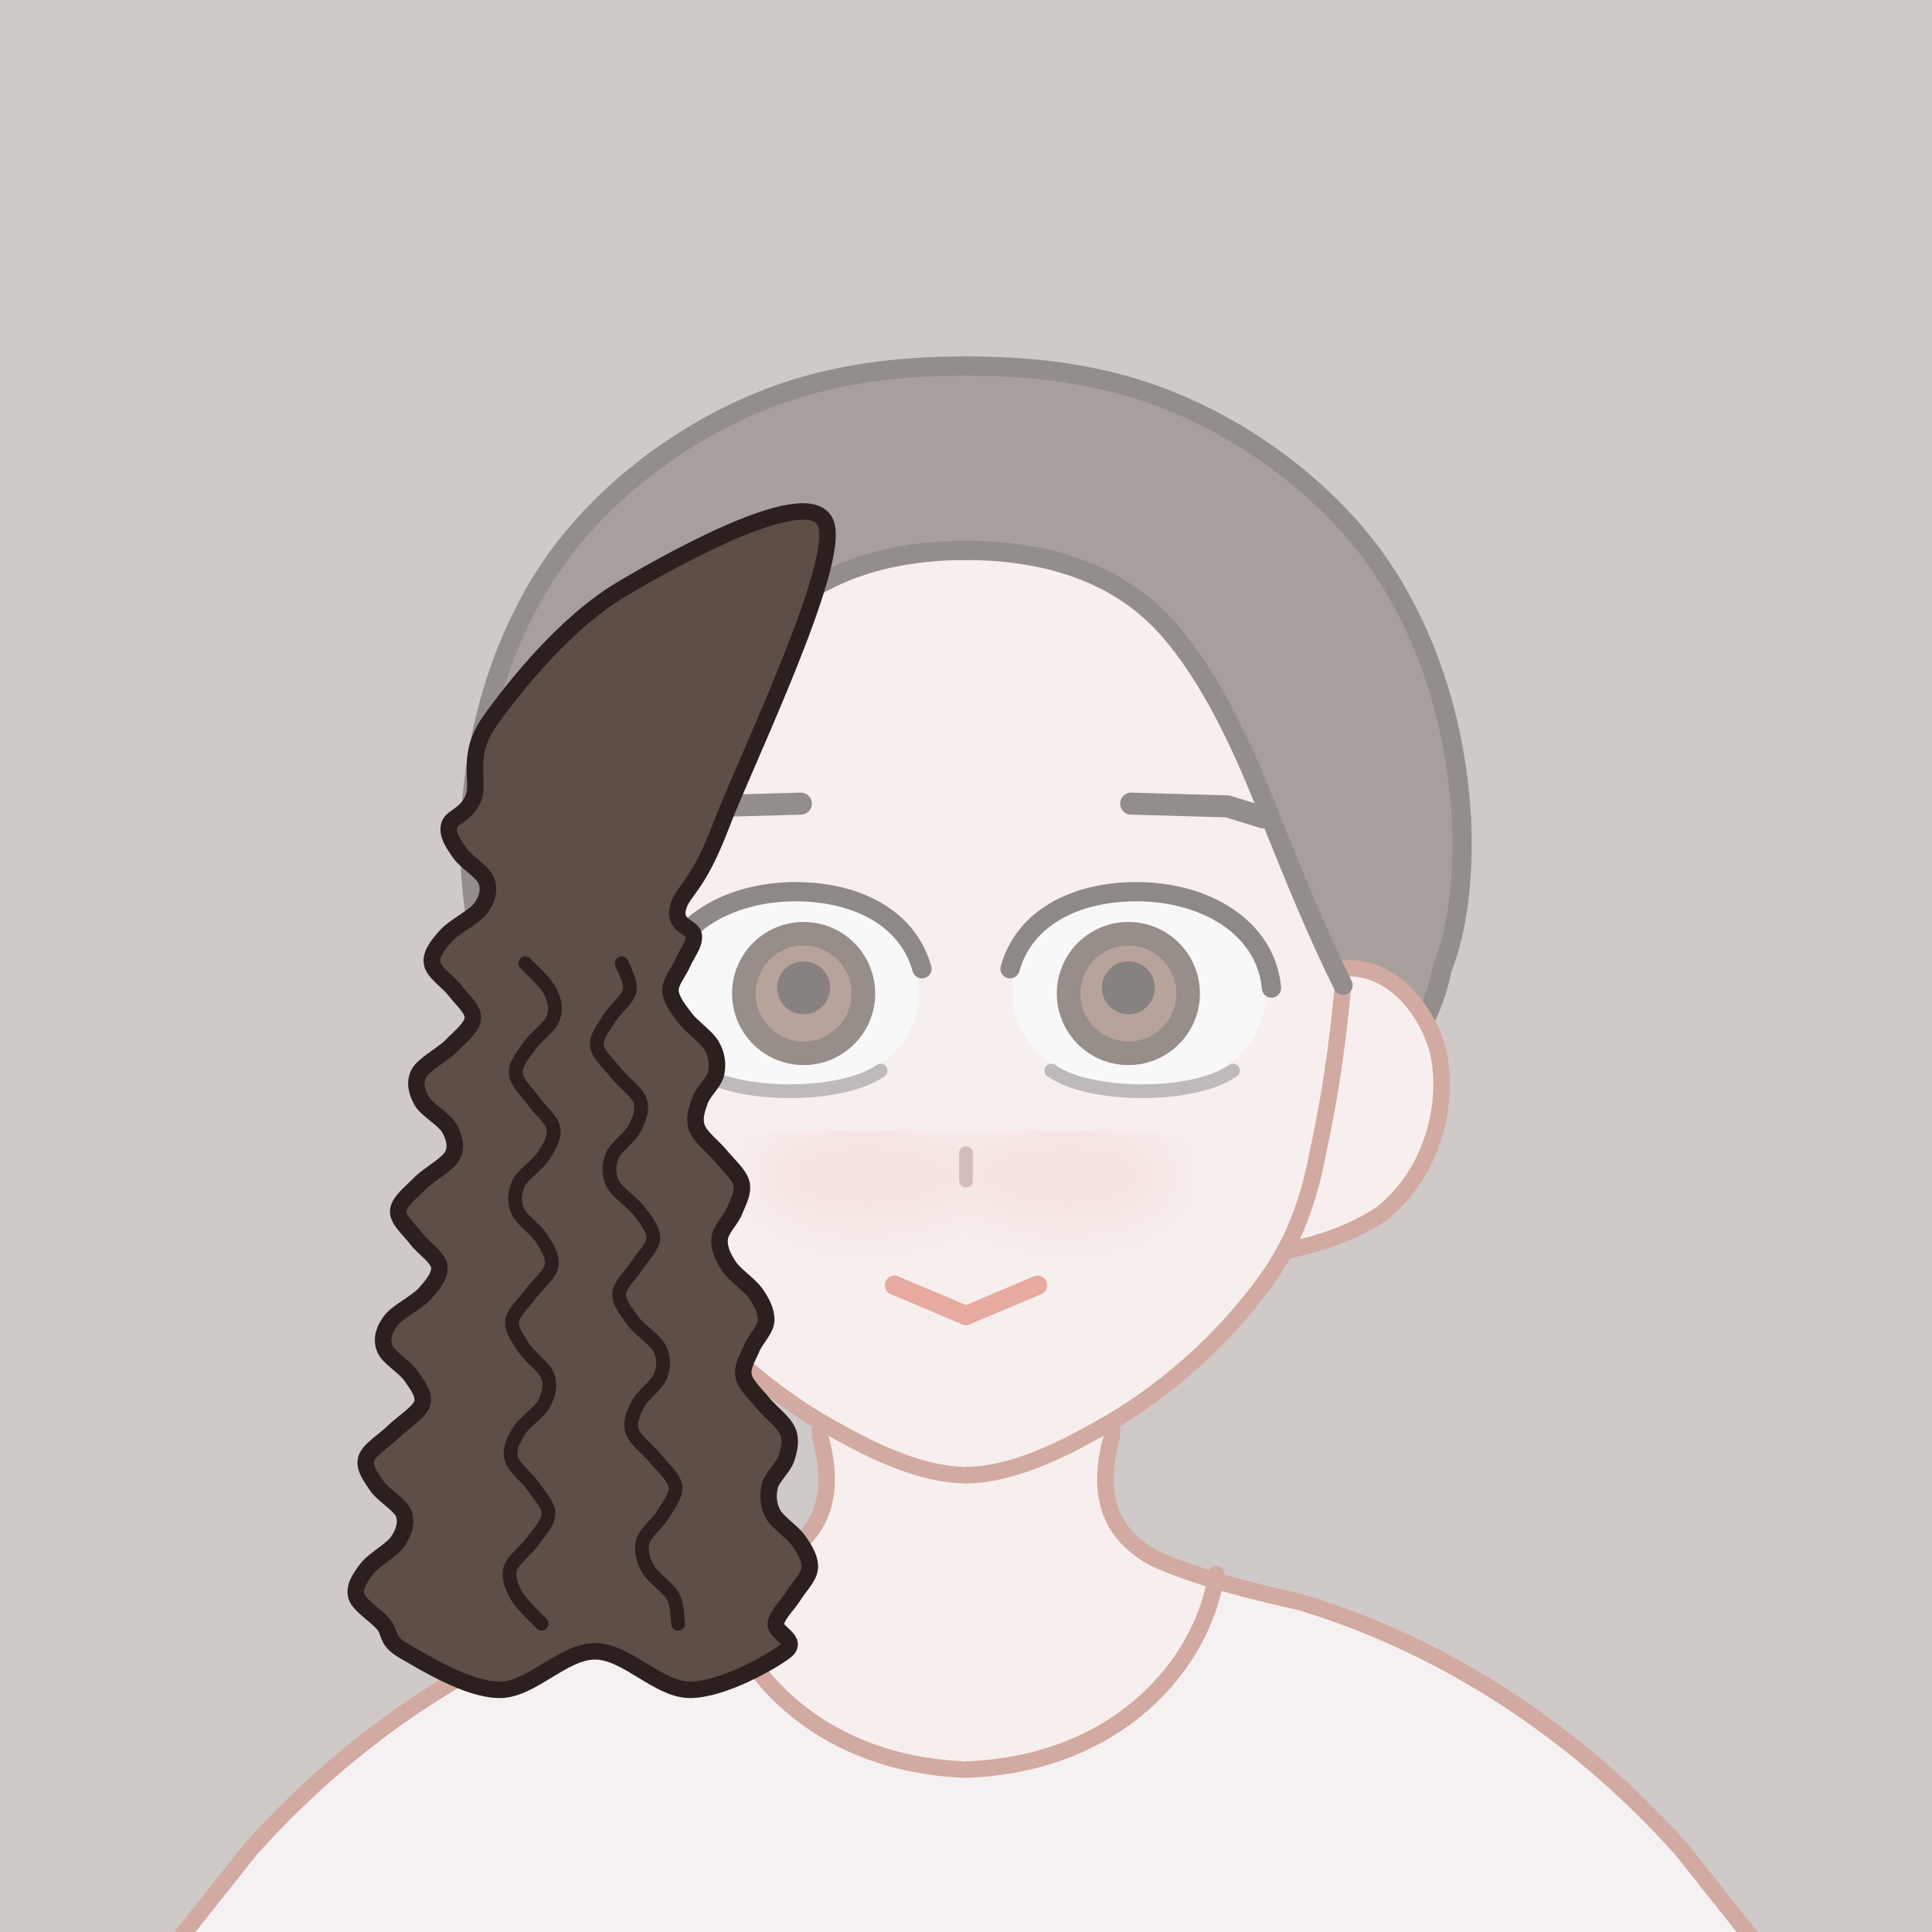
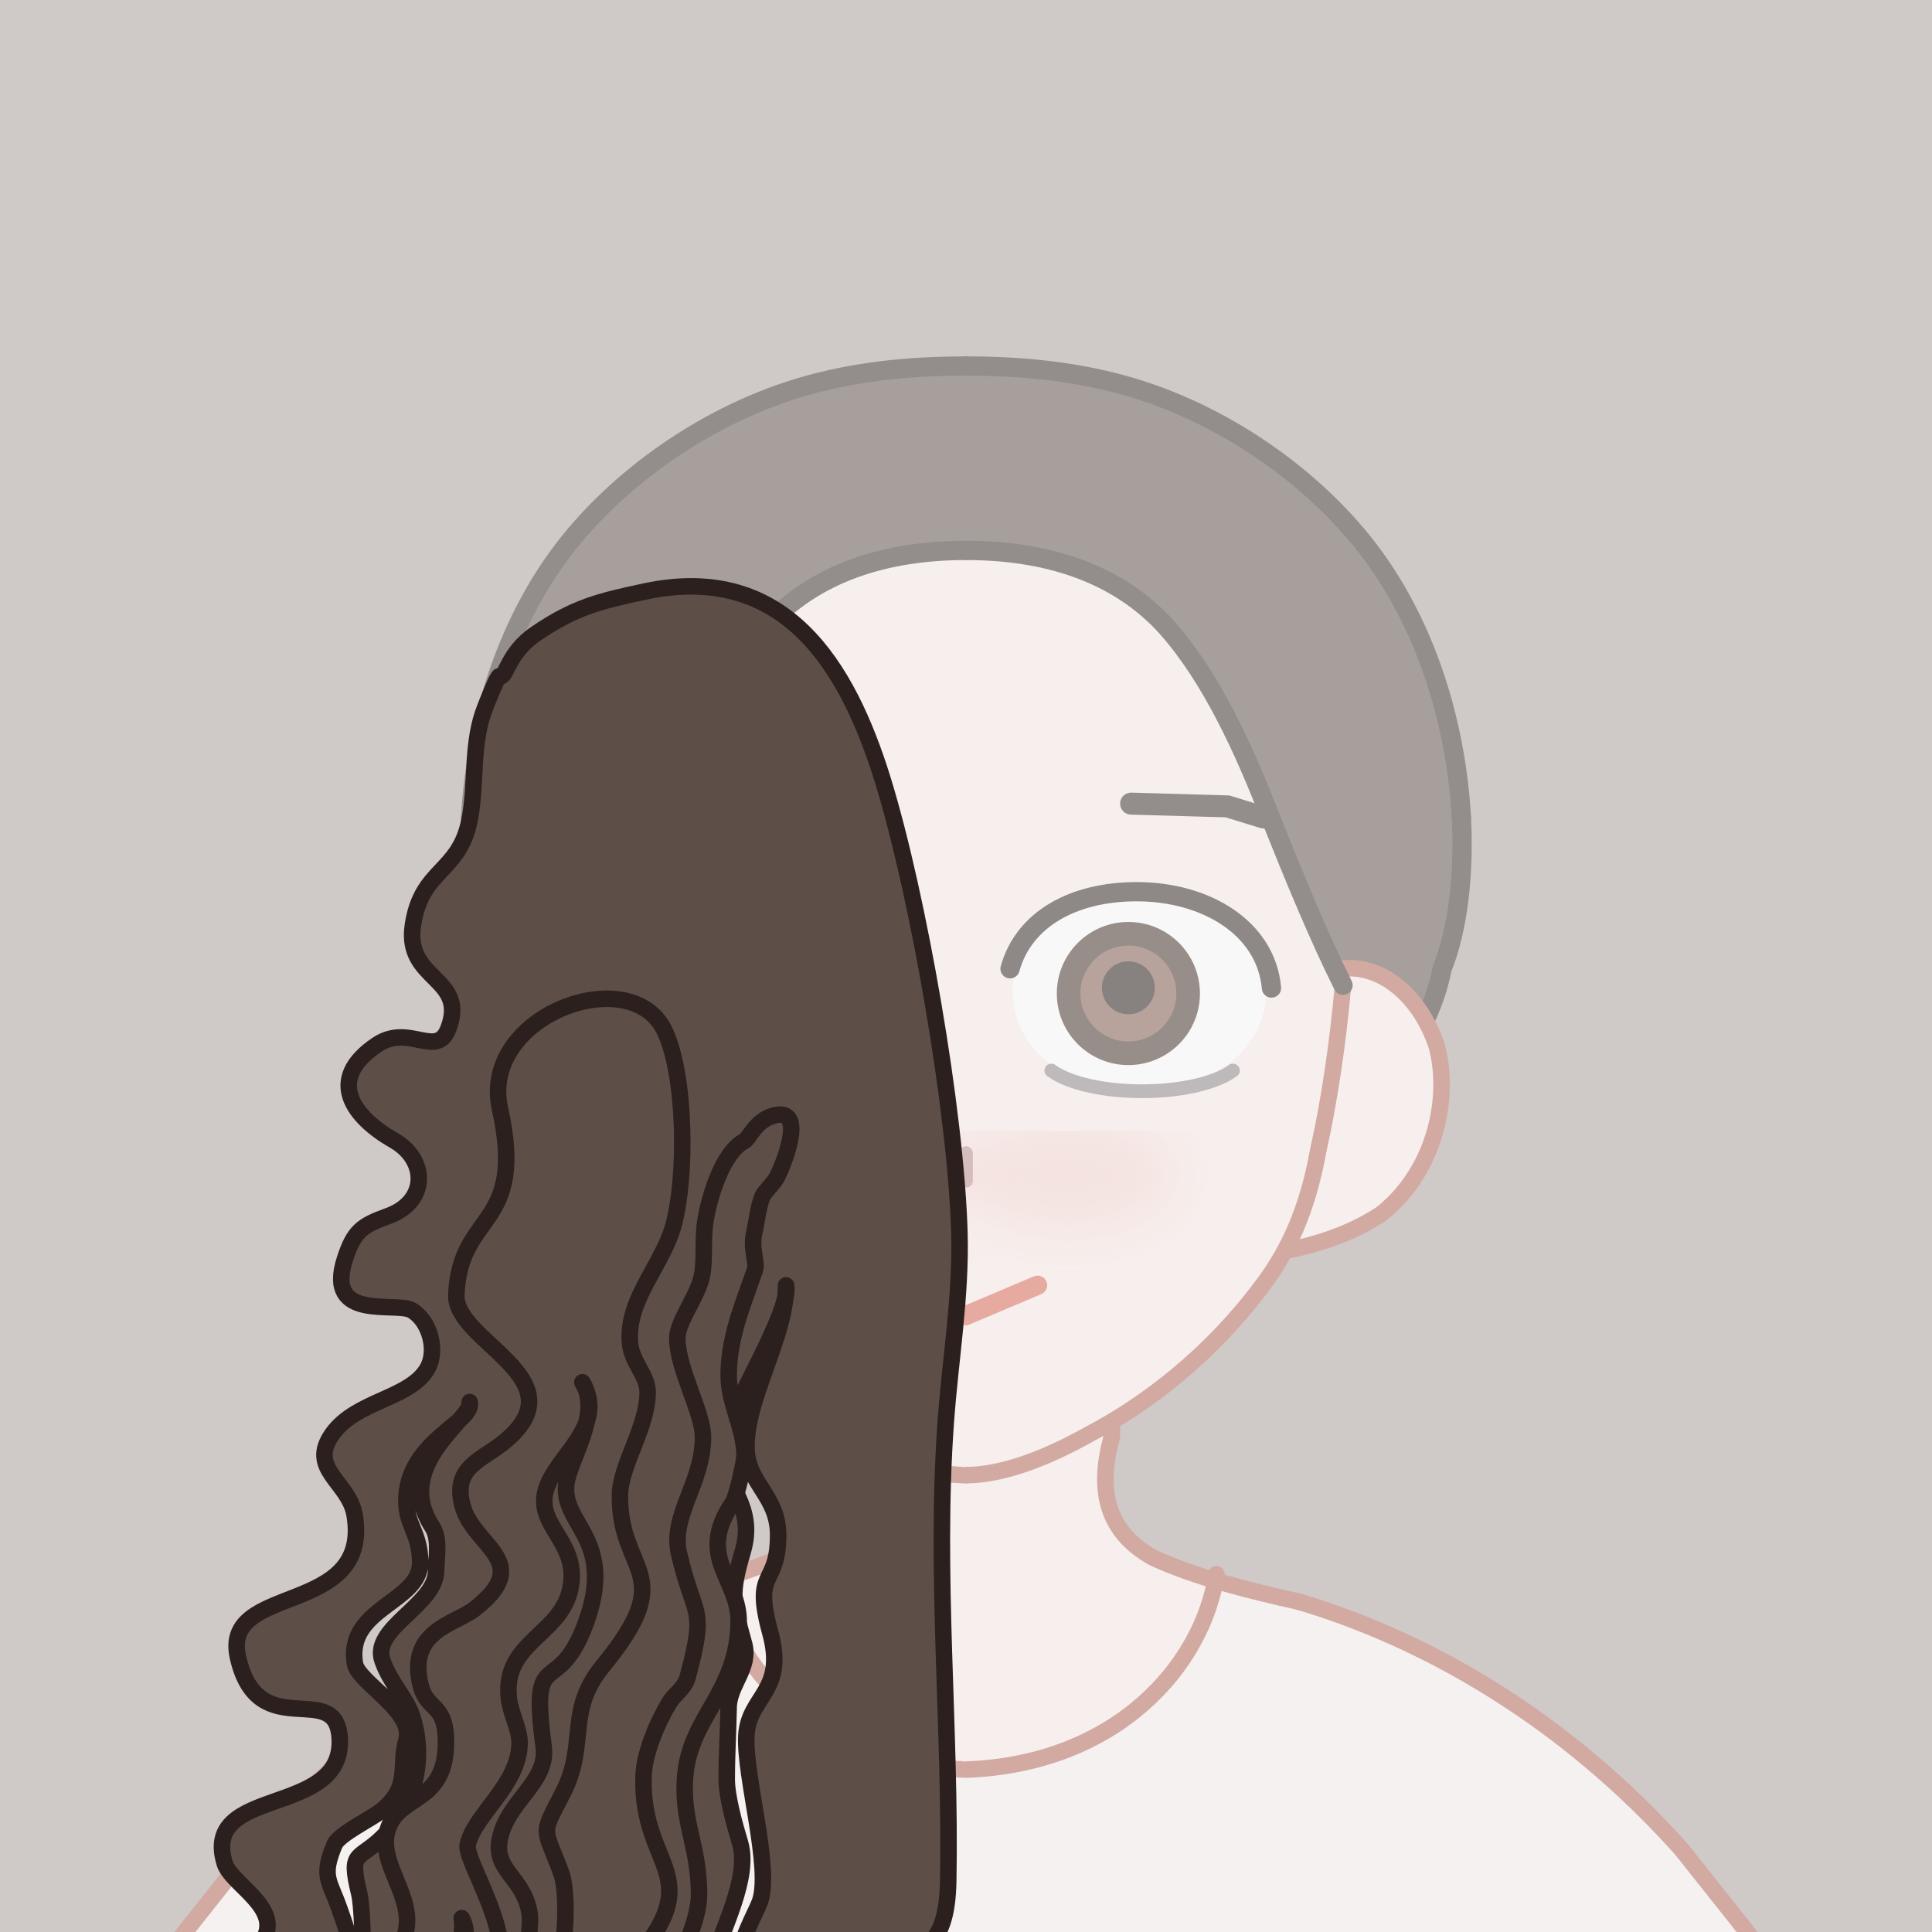
<svg xmlns="http://www.w3.org/2000/svg" width="702" height="702" viewBox="0 0 702 702">
  <defs>
-     <clipPath id="clip-path-5">
+     <clipPath id="clip-path-1">
      <path d="M242 410.88 L386 410.88 L386 514.17 L242 514.17 Z" />
    </clipPath>
    <filter id="filter-1" filterUnits="userSpaceOnUse" x="245" y="377" width="138" height="100" color-interpolation-filters="sRGB">
      <feGaussianBlur in="SourceGraphic" stdDeviation="9" color-interpolation-filters="linearRGB" />
    </filter>
-     <clipPath id="clip-path-6">
+     <clipPath id="clip-path-2">
      <path d="M460 410.88 L316 410.88 L316 514.17 L460 514.17 Z" />
    </clipPath>
    <filter id="filter-2" filterUnits="userSpaceOnUse" x="319" y="377" width="138" height="100" color-interpolation-filters="sRGB">
      <feGaussianBlur in="SourceGraphic" stdDeviation="9" color-interpolation-filters="linearRGB" />
    </filter>
-     <clipPath id="clip-path-7">
+     <clipPath id="clip-path-3">
      <path d="M242 370.99 C242 340.93 262 326 288 326 C314 326 334 340.93 334 370.99 C334 401.05 314 420.17 288 420.17 C262 420.17 242 401.05 242 370.99 Z" />
    </clipPath>
-     <clipPath id="clip-path-8">
+     <clipPath id="clip-path-4">
      <path d="M460 370.99 C460 340.93 440 326 414 326 C388 326 368 340.93 368 370.99 C368 401.05 388 420.17 414 420.17 C440 420.17 460 401.05 460 370.99 Z" />
    </clipPath>
  </defs>
  <g id="_ref">
    <g opacity="0.5">
      <rect x="0" y="0" width="702" height="702" fill="#ada19f" />
      <g data-layer="body">
        <g>
          <path d="M260 573 L230 582 C183 596 133 625 91 672 L60 712 L352 712 L352 643 C296 641 265 605 260 573 Z" fill="#f9f2f1" />
          <path d="M296 490 L298 522 C303 540 301 556 283 566 L260 573 C265 605 296 641 352 643 L352 490 Z" fill="#fdeeea" />
          <path d="M230 582 C183 596 133 625 91 672 L64 706" fill="none" stroke="#b46352" stroke-width="6" stroke-linecap="round" stroke-linejoin="round" />
          <path d="M296 500 C298 510 298 516 298 522 C303 540 301 556 283 566 C268 573 248 578 230 582" fill="none" stroke="#b46352" stroke-width="6" stroke-linecap="round" stroke-linejoin="round" />
          <path d="M260 572 C265 605 296 641 351 643" fill="none" stroke="#b46352" stroke-width="6" stroke-linecap="round" stroke-linejoin="round" />
        </g>
        <g>
          <path d="M442 573 L472 582 C519 596 569 625 611 672 L642 712 L350 712 L350 643 C406 641 437 605 442 573 Z" fill="#f9f2f1" />
          <path d="M406 490 L404 522 C399 540 401 556 419 566 L442 573 C437 605 406 641 350 643 L350 490 Z" fill="#fdeeea" />
          <path d="M472 582 C519 596 569 625 611 672 L638 706" fill="none" stroke="#b46352" stroke-width="6" stroke-linecap="round" stroke-linejoin="round" />
          <path d="M406 500 C404 510 404 516 404 522 C399 540 401 556 419 566 C434 573 454 578 472 582" fill="none" stroke="#b46352" stroke-width="6" stroke-linecap="round" stroke-linejoin="round" />
          <path d="M442 572 C437 605 406 641 351 643" fill="none" stroke="#b46352" stroke-width="6" stroke-linecap="round" stroke-linejoin="round" />
        </g>
      </g>
      <g data-layer="hairBase">
        <g>
          <path d="M352 133 L351 133 C330 133 310 135 290 141 C254 152 222 176 203 202 C184 228 173 262 171 297 C170 317 172 337 178 352 C180 362 184 372 190 380 L198 386 L352 386 Z" fill="#5d4e48" />
          <path d="M351 133 C330 133 310 135 290 141 C254 152 222 176 203 202 C184 228 173 262 171 297" fill="none" stroke="#352a27" stroke-width="7" stroke-linecap="round" stroke-linejoin="round" />
          <path d="M171 297 C170 317 172 337 178 352 C180 362 184 372 190 380" fill="none" stroke="#352a27" stroke-width="7" stroke-linecap="round" stroke-linejoin="round" />
        </g>
        <g>
          <path d="M350 133 L351 133 C372 133 392 135 412 141 C448 152 480 176 499 202 C518 228 529 262 531 297 C532 317 530 337 524 352 C522 362 518 372 512 380 L504 386 L350 386 Z" fill="#5d4e48" />
          <path d="M351 133 C372 133 392 135 412 141 C448 152 480 176 499 202 C518 228 529 262 531 297" fill="none" stroke="#352a27" stroke-width="7" stroke-linecap="round" stroke-linejoin="round" />
          <path d="M531 297 C532 317 530 337 524 352 C522 362 518 372 512 380" fill="none" stroke="#352a27" stroke-width="7" stroke-linecap="round" stroke-linejoin="round" />
        </g>
      </g>
      <g data-layer="ear">
        <g>
          <path d="M215 352 C200 350 186 362 180 380 C175 398 180 425 200 441 C212 449 226 453 238 455 L225 380 Z" fill="#fdeeea" />
          <path d="M215 352 C200 350 186 362 180 380 C175 398 180 425 200 441 C212 449 226 453 238 455" fill="none" stroke="#b46352" stroke-width="6" stroke-linecap="round" stroke-linejoin="round" />
        </g>
        <g>
          <path d="M487 352 C502 350 516 362 522 380 C527 398 522 425 502 441 C490 449 476 453 464 455 L477 380 Z" fill="#fdeeea" />
          <path d="M487 352 C502 350 516 362 522 380 C527 398 522 425 502 441 C490 449 476 453 464 455" fill="none" stroke="#b46352" stroke-width="6" stroke-linecap="round" stroke-linejoin="round" />
        </g>
      </g>
      <g data-layer="face">
        <g>
          <path d="M352 200 L351 200 C322 200 296 208 278 228 C262 246 250 272 240 298 C232 318 223 340 214 358 C216 380 219 400 223 418 C227 440 234 455 244 468 C262 492 285 510 306 521 C322 530 338 536 351 536 L352 536 Z" fill="#fdeeea" />
          <path d="M214 358 C216 380 219 400 223 418 C227 440 234 455 244 468 C262 492 285 510 306 521 C322 530 338 536 351 536" fill="none" stroke="#b46352" stroke-width="6" stroke-linecap="round" stroke-linejoin="round" />
        </g>
        <g>
          <path d="M350 200 L351 200 C380 200 406 208 424 228 C440 246 452 272 462 298 C470 318 479 340 488 358 C486 380 483 400 479 418 C475 440 468 455 458 468 C440 492 417 510 396 521 C380 530 364 536 351 536 L350 536 Z" fill="#fdeeea" />
          <path d="M488 358 C486 380 483 400 479 418 C475 440 468 455 458 468 C440 492 417 510 396 521 C380 530 364 536 351 536" fill="none" stroke="#b46352" stroke-width="6" stroke-linecap="round" stroke-linejoin="round" />
        </g>
      </g>
      <g data-layer="makeup">
-         <g clip-path="url(#clip-path-5)">
+         <g clip-path="url(#clip-path-1)">
          <g filter="url(#filter-1)">
            <ellipse cx="314" cy="427" rx="40" ry="21" fill="#f3bfb8" opacity="0.5" />
          </g>
        </g>
-         <g clip-path="url(#clip-path-6)">
+         <g clip-path="url(#clip-path-2)">
          <g filter="url(#filter-2)">
            <ellipse cx="388" cy="427" rx="40" ry="21" fill="#f3bfb8" opacity="0.5" />
          </g>
        </g>
      </g>
      <g data-layer="mouth">
        <line x1="325" y1="467" x2="351" y2="478" fill="none" stroke="#dc6450" stroke-width="7" stroke-linecap="round" stroke-linejoin="round" />
        <line x1="377" y1="467" x2="351" y2="478" fill="none" stroke="#dc6450" stroke-width="7" stroke-linecap="round" stroke-linejoin="round" />
        <line x1="351" y1="419" x2="351" y2="429" fill="none" stroke="#b98a88" stroke-width="5" stroke-linecap="round" />
      </g>
      <g data-layer="eye">
        <path d="M242 360 C242 338 262 326 288 326 C314 326 334 338 334 360 C334 382 314 396 288 396 C262 396 242 382 242 360 Z" fill="#ffffff" />
-         <g clip-path="url(#clip-path-7)">
+         <g clip-path="url(#clip-path-3)">
          <g>
            <circle cx="292" cy="361" r="26" fill="#3e2a22" />
            <circle cx="292" cy="361" r="17.42" fill="#7e5647" />
            <circle cx="292" cy="358.92" r="9.62" fill="#1e1410" />
          </g>
        </g>
        <g>
          <path d="M254 389 C268 399 306 399 320 389" fill="none" stroke="#8b8284" stroke-width="5" stroke-linecap="round" />
          <path d="M240 359 C242 337 264 324 289 324 C312 324 330 334 335 352" fill="none" stroke="#2b201d" stroke-width="7" stroke-linecap="round" stroke-linejoin="round" />
        </g>
        <g>
          <path d="M460 360 C460 338 440 326 414 326 C388 326 368 338 368 360 C368 382 388 396 414 396 C440 396 460 382 460 360 Z" fill="#ffffff" />
-           <g clip-path="url(#clip-path-8)">
+           <g clip-path="url(#clip-path-4)">
            <g>
              <circle cx="410" cy="361" r="26" fill="#3e2a22" />
              <circle cx="410" cy="361" r="17.42" fill="#7e5647" />
              <circle cx="410" cy="358.92" r="9.62" fill="#1e1410" />
            </g>
          </g>
          <g>
            <path d="M448 389 C434 399 396 399 382 389" fill="none" stroke="#8b8284" stroke-width="5" stroke-linecap="round" />
            <path d="M462 359 C460 337 438 324 413 324 C390 324 372 334 367 352" fill="none" stroke="#2b201d" stroke-width="7" stroke-linecap="round" stroke-linejoin="round" />
          </g>
        </g>
      </g>
      <g data-layer="hairLine">
        <path d="M351 200 C322 200 296 208 278 228 C262 246 250 272 240 298 C232 318 223 340 214 358" fill="none" stroke="#352a27" stroke-width="7" stroke-linecap="round" stroke-linejoin="round" />
        <path d="M351 200 C380 200 406 208 424 228 C440 246 452 272 462 298 C470 318 479 340 488 358" fill="none" stroke="#352a27" stroke-width="7" stroke-linecap="round" stroke-linejoin="round" />
      </g>
      <g data-layer="brow">
        <polyline points="243,297 256,293 291,292" fill="none" stroke="#352a27" stroke-width="8" stroke-linecap="round" stroke-linejoin="round" />
        <polyline points="459,297 446,293 411,292" fill="none" stroke="#352a27" stroke-width="8" stroke-linecap="round" stroke-linejoin="round" />
      </g>
    </g>
  </g>
+   <g id="back-half">
+     <path d="M276.32 709.908 C287.277 710.148 298.238 710.546 309.214 711.112 C334.083 712.394 344.073 709.352 344.542 683.384 C345.544 627.976 339.633 572.625 343.634 516.903 C345.282 493.962 349.243 470.976 348.602 447.943 C347.385 404.215 333.759 325.639 320.83 283.634 C307.937 241.749 285.071 204.107 234.265 214.94 C218.057 218.396 208.861 220.591 194.643 230.314 C184.092 237.53 184.092 246.624 181.428 245.736 C180.759 245.513 176.698 256.029 176.357 256.874 C171.075 269.94 173.28 284.229 170.653 297.788 C166.848 317.425 153.079 315.413 150.007 336.319 C147.058 356.389 169.952 354.942 162.957 373.644 C158.729 384.95 148.646 371.76 136.964 379.614 C117.925 392.414 128.563 406.078 143.146 414.396 C155.394 421.382 155.637 436.603 141.028 441.858 C131.328 445.346 128.592 447.461 125.333 457.456 C117.846 480.416 143.843 472.798 149.58 476.086 C156.13 479.839 159.023 490.538 155.4 497.094 C149.243 508.238 129.599 508.763 120.851 520.907 C111.573 533.787 126.863 538.399 128.862 550.535 C135.021 587.923 80.192 574.809 86.467 602.231 C93.847 634.48 122.287 609.626 123.44 631.732 C124.948 660.619 72.967 648.55 81.624 676.979 C83.96 684.653 102.188 692.88 95.905 704.453 C90.979 713.525 74.451 712.355 69.584 717.584 C60.664 727.167 93.48 727.473 98.829 726.469 C104.659 725.375 110.211 724.204 115.605 723.014 C120.842 727.032 127.63 715.266 127.542 710.87 C127.416 704.526 125.191 698.876 123.201 693.217 C119.611 683.004 116.698 681.895 121.575 670.189 C123.117 666.488 135.417 660.532 138.692 657.844 C149.415 649.045 144.883 641.889 147.657 632.303 C150.716 621.735 130.052 611.302 128.954 604.46 C125.68 584.051 152.849 582.338 152.687 567.591 C152.57 556.971 147.657 554.296 147.657 545.361 C147.657 523.588 172.517 516.903 170.65 509.435 C172.501 514.987 142.22 532.032 157.093 554.821 C159.876 559.087 158.572 565.812 158.456 570.941 C158.175 583.367 134.75 591.659 138.974 603.438 C141.927 611.671 147.573 617.061 149.66 623.322 C154.532 637.938 151.233 654.198 140.898 665.595 C130.607 676.941 126.384 671.053 130.538 688.074 C131.531 692.146 131.85 704.643 131.85 709.545 C131.85 715.711 128.027 722.299 135.921 722.127 C139.719 722.045 144.298 725.021 148.061 724.999 C149.81 724.989 160.283 720.823 163.031 719.929 C166.481 718.806 185.044 709.832 187.246 711.282 C211.017 710.078 234.678 709.507 258.334 709.656 L259.029 712.778 C262.254 700.952 272.695 682.242 268.875 669.533 C267.033 663.406 264.052 652.929 264.058 646.481 C264.068 637.205 264.593 629.459 264.754 620.368 C264.9 612.121 272.746 605.937 270.379 597.325 C266.105 581.776 265.333 579.322 269.896 563.713 C275.663 543.988 258.184 537.34 263.091 520.969 C265.798 511.941 287.724 475.483 285.614 467.042 C285.614 485.809 270.83 508.149 271.244 526.304 C271.536 539.138 282.787 543.351 282.74 557.885 C282.678 577.029 273.418 569.677 279.887 593.27 C285.774 614.74 271.998 616.243 271.192 630.604 C270.377 645.12 280.461 678.842 276.111 691.018 C274.693 694.985 267.482 707.481 270.064 710.249 C271.548 711.841 276.843 710.634 276.273 712.059 C276.258 711.344 276.294 710.623 276.32 709.908 Z" fill="#5d4e48" stroke="#2b201d" stroke-width="6" stroke-linecap="round" stroke-linejoin="round" />
+   </g>
  <g id="half">
-     <path d="M300.0 190.0 C294.0 175.7 246.3 202.0 226.0 214.0 C205.7 226.0 187.0 249.3 178.0 262.0 C169.0 274.7 174.5 283.7 172.0 290.0 C169.5 296.3 164.0 296.7 163.2 300.0 C162.4 303.3 164.8 306.7 167.1 310.0 C169.4 313.3 175.5 316.7 176.7 320.0 C178.0 323.3 177.1 326.7 174.7 330.0 C172.2 333.3 165.0 336.7 162.1 340.0 C159.1 343.3 156.4 346.7 157.0 350.0 C157.5 353.3 162.9 356.7 165.4 360.0 C167.9 363.3 172.1 366.7 171.8 370.0 C171.6 373.3 167.2 376.7 164.0 380.0 C160.7 383.3 154.0 386.7 152.2 390.0 C150.5 393.3 151.4 396.7 153.2 400.0 C155.1 403.3 161.5 406.7 163.3 410.0 C165.1 413.3 166.1 416.7 164.3 420.0 C162.5 423.3 155.8 426.7 152.6 430.0 C149.3 433.3 144.9 436.7 144.7 440.0 C144.5 443.3 148.7 446.7 151.2 450.0 C153.6 453.3 159.0 456.7 159.6 460.0 C160.1 463.3 157.4 466.7 154.4 470.0 C151.5 473.3 144.3 476.7 141.9 480.0 C139.4 483.3 138.5 486.7 139.8 490.0 C141.1 493.3 147.2 496.7 149.4 500.0 C151.7 503.3 154.4 506.7 153.4 510.0 C152.3 513.3 146.6 516.7 143.2 520.0 C139.9 523.3 134.1 526.7 133.1 530.0 C132.1 533.3 134.8 536.7 137.0 540.0 C139.3 543.3 145.4 546.7 146.7 550.0 C147.9 553.3 146.8 556.7 144.6 560.0 C142.4 563.3 135.8 566.7 133.3 570.0 C130.8 573.3 128.5 576.7 129.5 580.0 C130.5 583.3 136.3 586.7 139.2 590.0 C142.1 593.3 139.9 596.0 147.0 600.0 C154.0 604.0 170.0 614.0 181.6 614.0 C193.1 614.0 204.6 600.0 216.2 600.0 C227.7 600.0 239.2 614.0 250.7 614.0 C262.3 614.0 280.1 604.0 285.3 600.0 C290.5 596.0 281.4 593.3 281.9 590.0 C282.3 586.7 286.1 583.3 288.2 580.0 C290.2 576.7 293.8 573.3 294.2 570.0 C294.6 566.7 292.6 563.3 290.3 560.0 C288.1 556.7 282.6 553.3 280.8 550.0 C279.1 546.7 278.9 543.3 279.7 540.0 C280.5 536.7 284.6 533.3 285.7 530.0 C286.8 526.7 287.6 523.3 286.2 520.0 C284.8 516.7 280.1 513.3 277.4 510.0 C274.7 506.7 270.9 503.3 270.2 500.0 C269.5 496.7 271.7 493.3 273.1 490.0 C274.4 486.7 278.1 483.3 278.4 480.0 C278.6 476.7 276.9 473.3 274.6 470.0 C272.3 466.7 266.9 463.3 264.8 460.0 C262.6 456.7 261.1 453.3 261.5 450.0 C261.8 446.7 265.6 443.3 266.9 440.0 C268.2 436.7 270.2 433.3 269.4 430.0 C268.6 426.7 264.6 423.3 261.9 420.0 C259.2 416.7 254.6 413.3 253.3 410.0 C252.0 406.7 253.1 403.3 254.3 400.0 C255.4 396.7 259.5 393.3 260.2 390.0 C260.9 386.7 260.5 383.3 258.6 380.0 C256.7 376.7 251.5 373.3 249.0 370.0 C246.5 366.7 243.8 363.3 243.6 360.0 C243.5 356.7 246.6 353.3 248.0 350.0 C249.4 346.7 252.4 343.3 252.1 340.0 C251.8 336.7 244.7 336.7 246.3 330.0 C248.0 323.3 253.1 323.3 262.0 300.0 C270.9 276.7 306.0 204.3 300.0 190.0 Z" fill="#5d4e48" stroke="#2b201d" stroke-width="6" stroke-linecap="round" stroke-linejoin="round" />
-     <path d="M190.9 350.0 C192.4 351.7 198.1 356.7 199.8 360.0 C201.5 363.3 202.3 366.7 201.0 370.0 C199.8 373.3 194.6 376.7 192.4 380.0 C190.1 383.3 187.1 386.7 187.4 390.0 C187.6 393.3 191.5 396.7 193.8 400.0 C196.1 403.3 200.5 406.7 201.1 410.0 C201.7 413.3 199.6 416.7 197.5 420.0 C195.4 423.3 190.0 426.7 188.4 430.0 C186.9 433.3 186.7 436.7 188.1 440.0 C189.5 443.3 194.8 446.7 196.8 450.0 C198.9 453.3 201.1 456.7 200.4 460.0 C199.8 463.3 195.3 466.7 192.9 470.0 C190.6 473.3 186.5 476.7 186.1 480.0 C185.7 483.3 188.4 486.7 190.5 490.0 C192.7 493.3 197.8 496.7 199.0 500.0 C200.2 503.3 199.5 506.7 197.7 510.0 C196.0 513.3 190.5 516.7 188.5 520.0 C186.5 523.3 184.9 526.7 185.8 530.0 C186.7 533.3 191.4 536.7 193.7 540.0 C195.9 543.3 199.4 546.7 199.3 550.0 C199.3 553.3 195.9 556.7 193.6 560.0 C191.2 563.3 186.4 566.7 185.4 570.0 C184.5 573.3 185.9 576.7 187.8 580.0 C189.7 583.3 195.3 588.3 196.8 590.0" fill="none" stroke="#2b201d" stroke-width="5" stroke-linecap="round" stroke-linejoin="round" />
-     <path d="M225.9 350.0 C226.4 351.7 229.5 356.7 228.8 360.0 C228.0 363.3 223.4 366.7 221.4 370.0 C219.4 373.3 216.5 376.7 216.9 380.0 C217.4 383.3 221.3 386.7 223.9 390.0 C226.5 393.3 231.5 396.7 232.6 400.0 C233.7 403.3 232.3 406.7 230.6 410.0 C228.9 413.3 223.8 416.7 222.4 420.0 C221.1 423.3 221.0 426.7 222.6 430.0 C224.2 433.3 229.7 436.7 232.2 440.0 C234.7 443.3 237.5 446.7 237.4 450.0 C237.2 453.3 233.3 456.7 231.3 460.0 C229.2 463.3 225.2 466.7 225.0 470.0 C224.8 473.3 227.6 476.7 230.0 480.0 C232.4 483.3 238.0 486.7 239.7 490.0 C241.3 493.3 241.3 496.7 240.0 500.0 C238.7 503.3 233.7 506.7 231.9 510.0 C230.2 513.3 228.6 516.7 229.7 520.0 C230.7 523.3 235.6 526.7 238.2 530.0 C240.9 533.3 244.9 536.7 245.4 540.0 C245.9 543.3 243.1 546.7 241.1 550.0 C239.2 553.3 234.6 556.7 233.6 560.0 C232.7 563.3 233.6 566.7 235.4 570.0 C237.2 573.3 242.6 576.7 244.5 580.0 C246.3 583.3 246.1 588.3 246.4 590.0" fill="none" stroke="#2b201d" stroke-width="5" stroke-linecap="round" stroke-linejoin="round" />
+     <path d="M167.776 696.97 C175.131 710.21 150.72 725.734 163.864 725.169 C201.745 723.54 168.354 677.794 169.949 670.342 C172.295 659.377 188.537 648.653 188.796 633.513 C188.888 628.109 185.417 622.556 184.85 616.752 C182.803 595.79 205.382 594.023 207.579 575.192 C209.214 561.175 197.383 555.316 197.769 544.973 C198.307 530.569 221.699 519.913 211.606 502.25 C218.542 513.347 207.41 529.509 205.875 538.649 C203.325 553.839 224.069 558.645 212.978 589.398 C202.572 618.249 192.437 596.469 197.541 634.645 C199.286 647.696 184.166 654.414 181.544 668.529 C179.432 679.899 190.534 682.29 192.462 695.438 C193.355 701.526 188.922 720.517 191.487 722.704 C205.134 734.339 207.572 690.413 203.959 680.659 C197.528 663.294 196.281 667.437 204.421 651.703 C213.737 633.694 205.501 621.835 219.057 605.337 C247.337 570.92 224.878 572.192 225.258 543.206 C225.401 532.326 235.348 518.533 235.317 505.842 C235.302 499.659 229.545 495.056 228.917 488.087 C227.476 472.091 240.873 459.688 244.814 444.877 C249.469 427.386 249.254 391.135 241.567 374.695 C229.438 348.755 174.2 368.986 181.665 402.822 C191.338 446.665 167.108 439.824 165.805 470.442 C165.08 487.458 210.575 500.729 183.821 523.419 C175.32 530.629 164.484 532.726 167.955 546.735 C171.756 562.078 194.602 567.21 172.543 584.565 C165.444 590.151 148.114 592.407 152.75 612.033 C155.019 621.641 161.631 618.746 162.015 631.592 C162.739 655.847 145.163 651.377 140.89 664.774 C135.894 680.437 159.886 695.483 139.713 714.066 C123.201 729.276 171.281 728.515 167.776 696.97 Z" fill="#5d4e48" stroke="#2b201d" stroke-width="6" stroke-linejoin="round" />
+     <path d="M270.525 414.59 C262.395 418.655 257.459 435.75 256.219 444.292 C255.27 450.832 256.313 459.136 254.763 464.749 C252.71 472.189 245.981 480.629 246.095 486.442 C246.321 497.871 255.436 513.283 255.436 522.129 C255.436 538.847 243.593 550.683 246.689 564.317 C252.147 588.359 257.009 582.856 249.884 609.31 C248.691 613.738 245.392 615.034 243.053 618.921 C238.818 625.962 234.078 637.059 233.828 645.412 C232.801 679.633 258.69 680.873 228.611 714.428 C225.723 717.649 225.471 728.527 230.168 731.381 C237.432 735.797 239.226 722.474 241.934 719.065 C247.656 711.861 253.999 697.429 253.999 688.348 C253.999 670.312 247.469 661.888 248.999 644.972 C250.926 623.661 267.899 615.074 268.404 589.548 C268.719 573.623 252.594 565.901 266.334 545.882 C267.666 543.941 270.59 530.811 270.542 528.622 C270.323 518.546 264.765 509.94 264.765 499.686 C264.765 486.163 269.879 474.13 274.264 461.602 C275.294 458.659 272.685 453.949 274.057 447.951 C275.058 443.577 275.259 439.635 276.962 434.849 C277.459 433.451 281.104 429.931 282.162 427.999 C284.332 424.034 293.628 401.797 281.018 405.374 C274.456 407.235 272.146 413.779 270.525 414.59 Z" fill="#5d4e48" stroke="#2b201d" stroke-width="6" stroke-miterlimit="10" />
  </g>
</svg>
